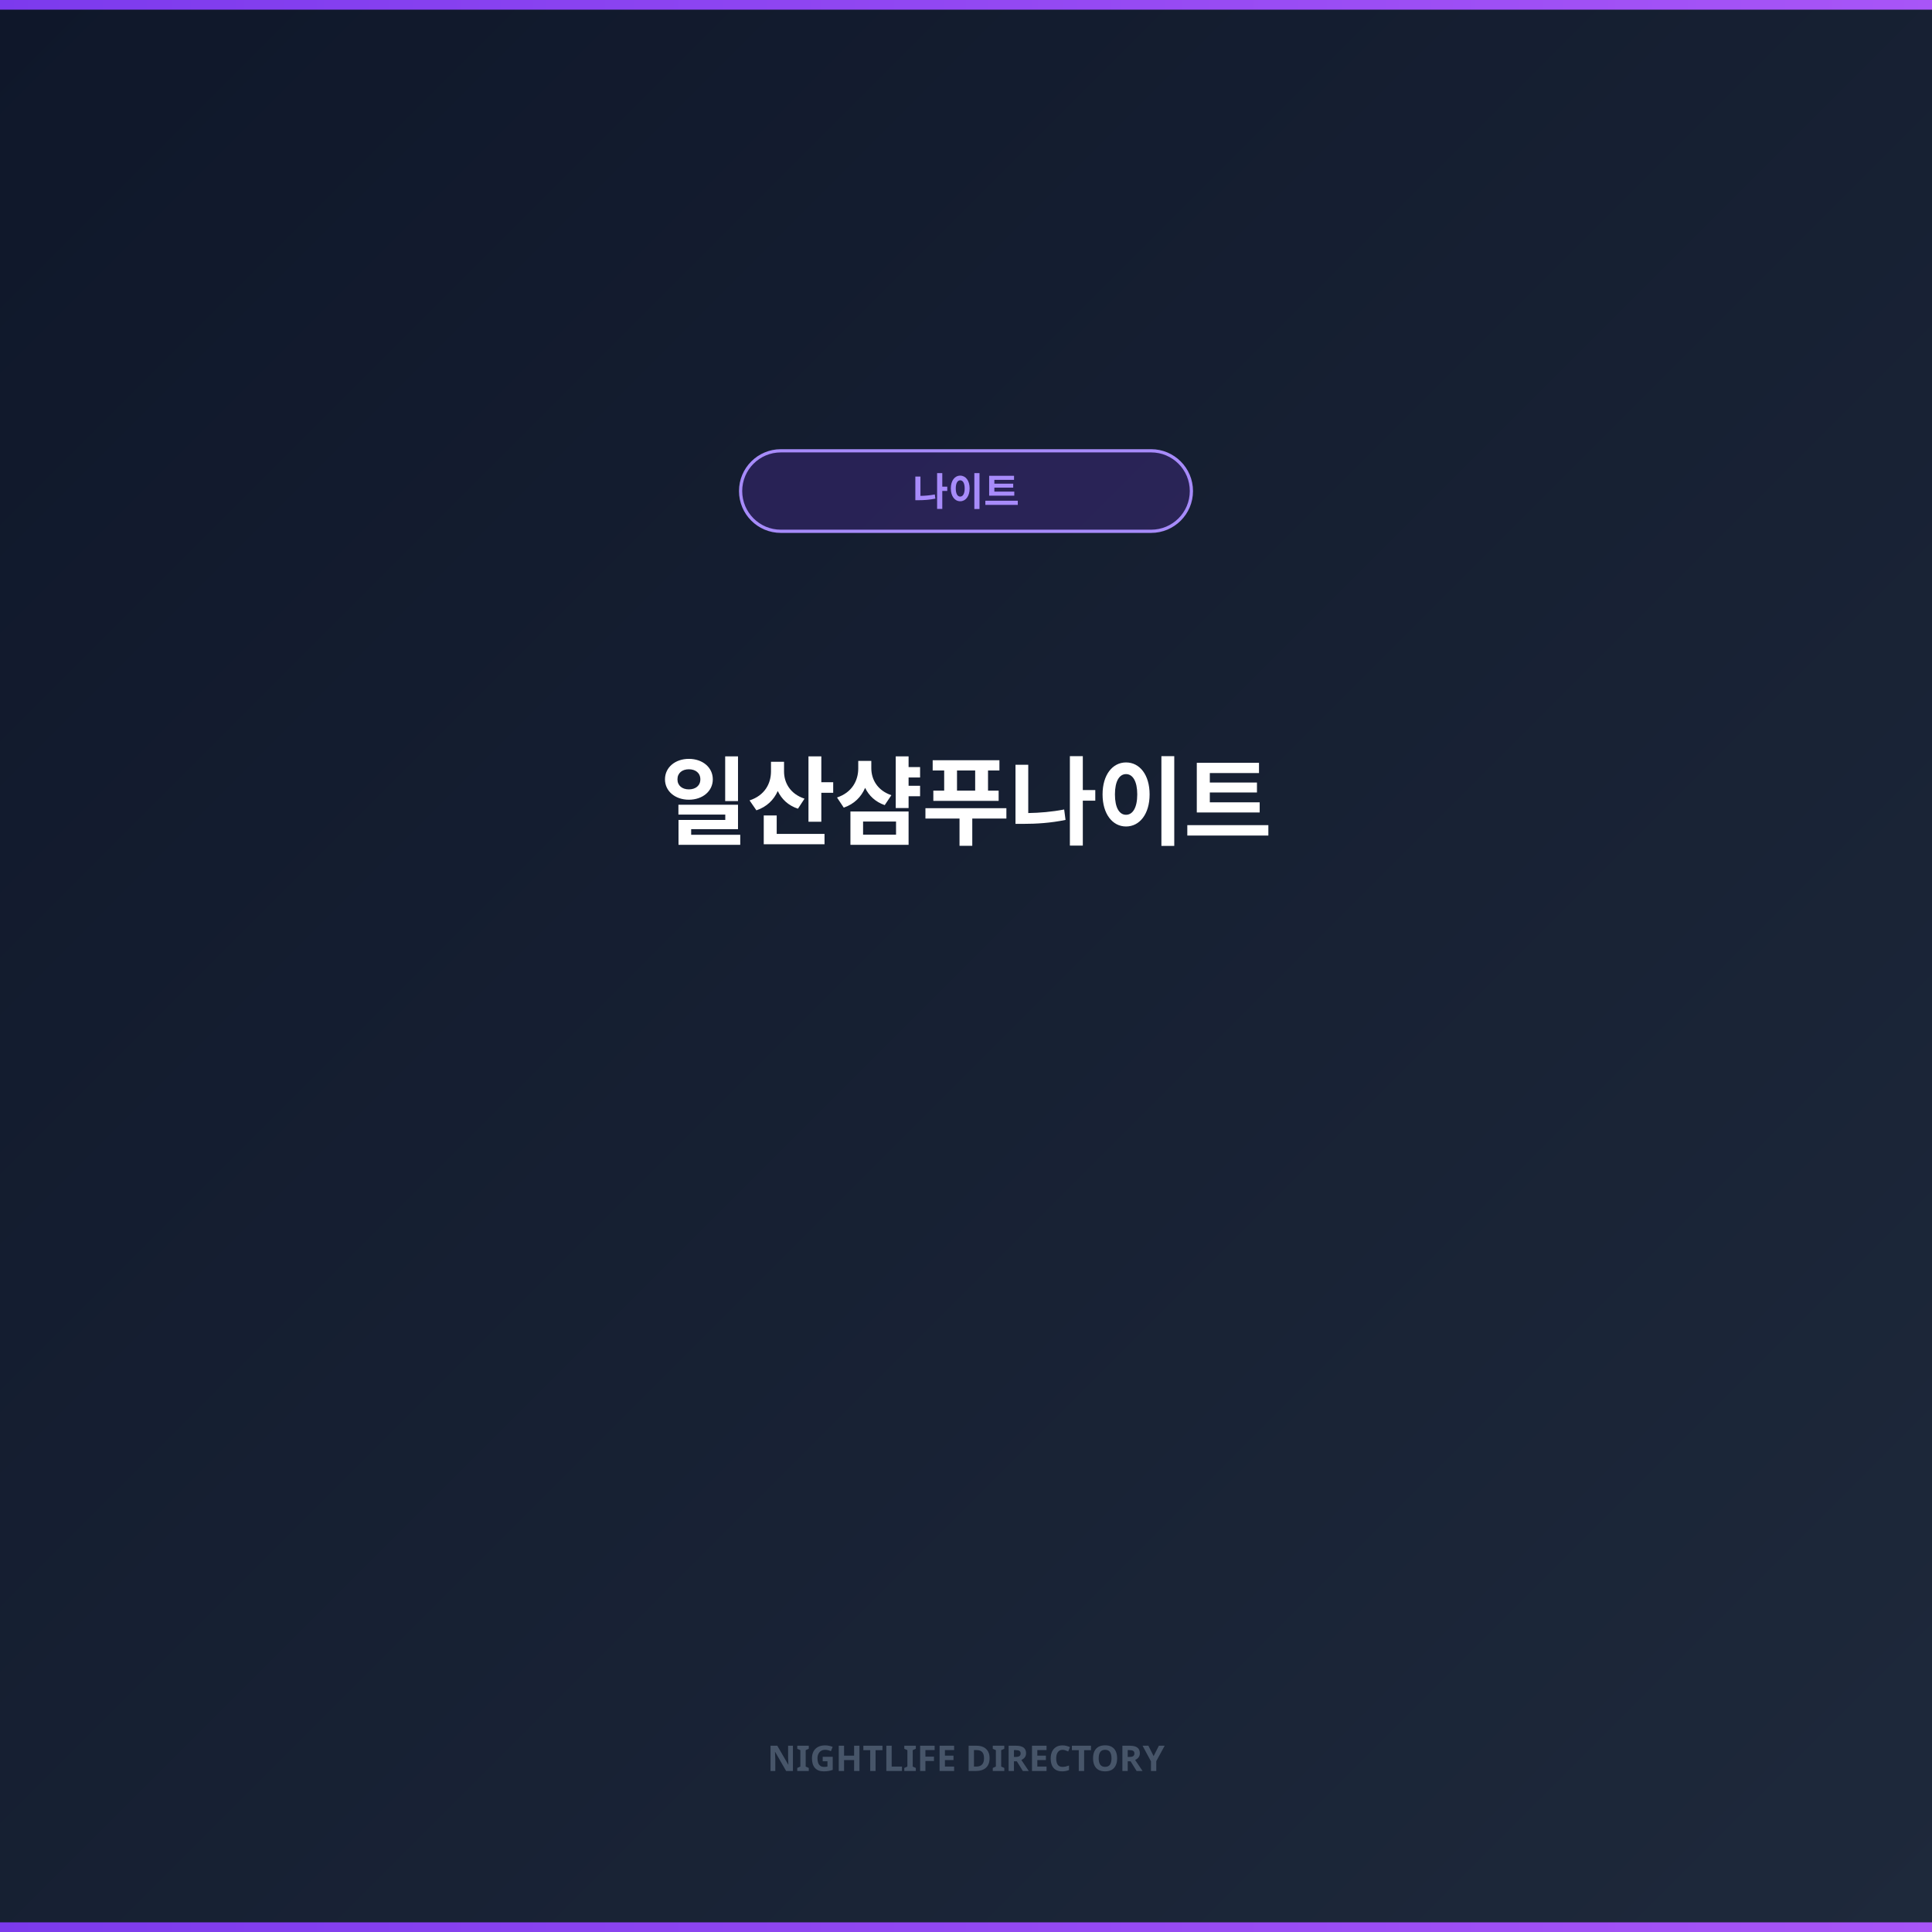
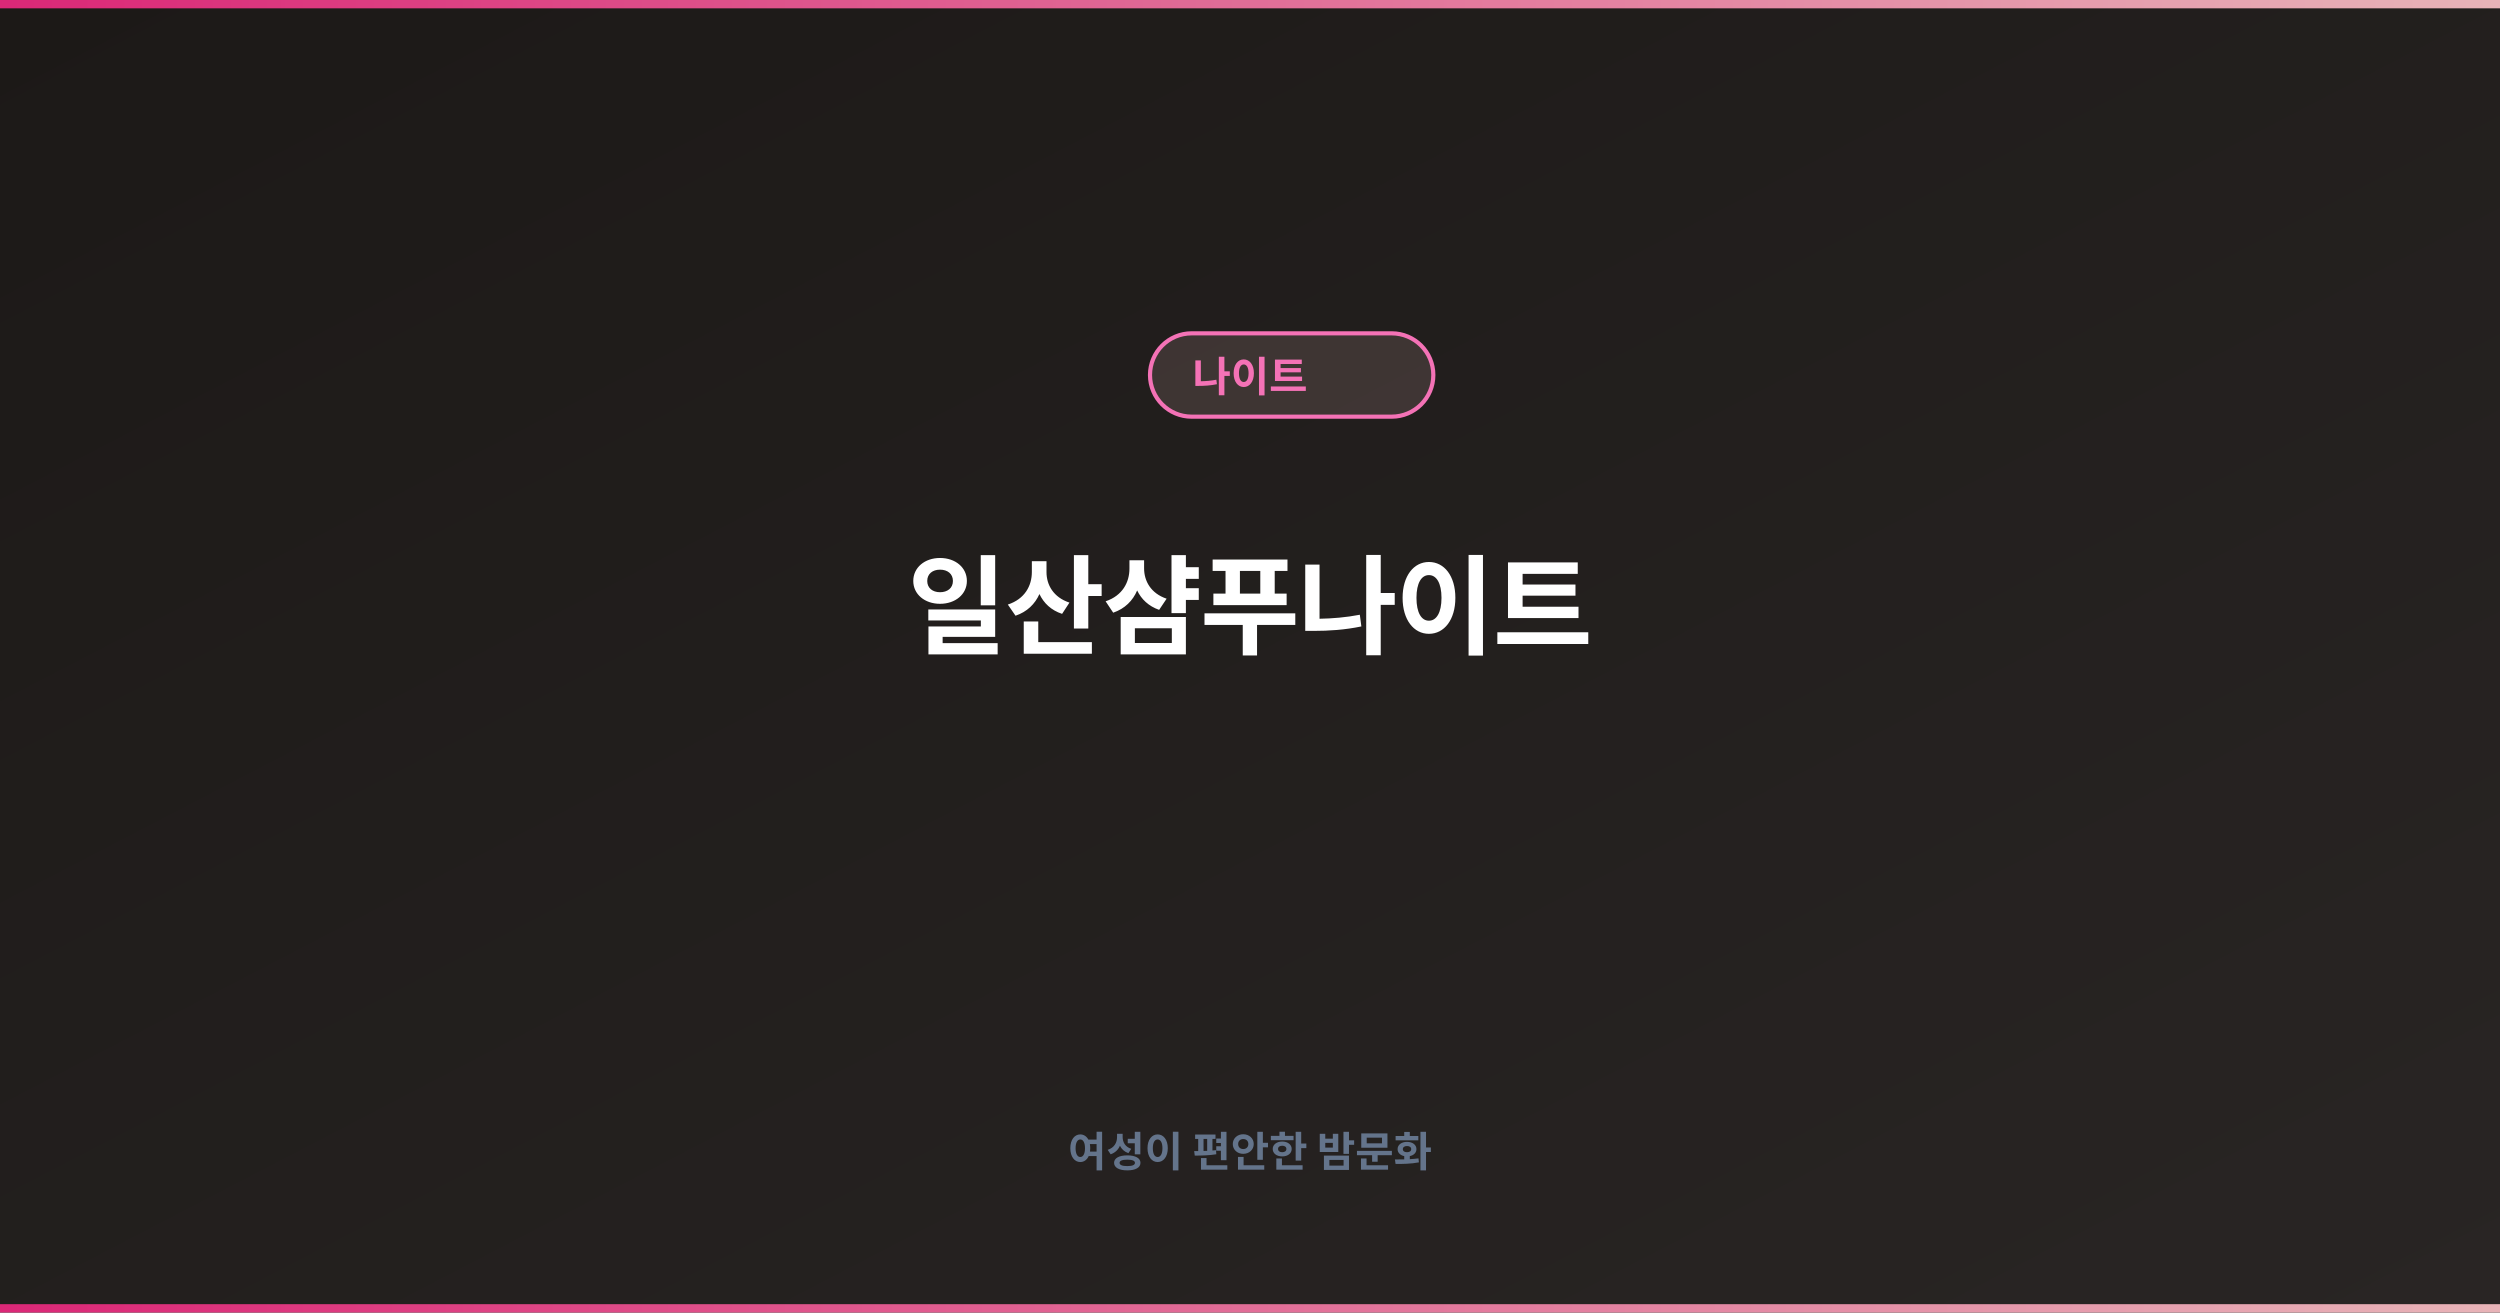
- <svg xmlns="http://www.w3.org/2000/svg" width="1200" height="1200" viewBox="0 0 1200 1200">
+ <svg xmlns="http://www.w3.org/2000/svg" width="1200" height="630" viewBox="0 0 1200 630">
  <defs>
    <linearGradient id="bg" x1="0%" y1="0%" x2="100%" y2="100%">
-       <stop offset="0%" style="stop-color:#0f172a" />
-       <stop offset="100%" style="stop-color:#1e293b" />
+       <stop offset="0%" style="stop-color:#1C1917" />
+       <stop offset="100%" style="stop-color:#292524" />
    </linearGradient>
    <linearGradient id="accent" x1="0%" y1="0%" x2="100%" y2="0%">
-       <stop offset="0%" style="stop-color:#7c3aed" />
-       <stop offset="100%" style="stop-color:#a855f7" />
+       <stop offset="0%" style="stop-color:#DB2777" />
+       <stop offset="100%" style="stop-color:#E8B4B8" />
    </linearGradient>
  </defs>
-   <rect width="1200" height="1200" fill="url(#bg)" />
-   <rect x="0" y="0" width="1200" height="6" fill="url(#accent)" />
-   <rect x="460" y="280" width="280" height="50" rx="25" fill="rgba(124,58,237,0.2)" stroke="#a78bfa" stroke-width="2" />
-   <text x="600" y="314" text-anchor="middle" font-family="'Pretendard',sans-serif" font-size="24" fill="#a78bfa" font-weight="800">나이트</text>
-   <text x="600" y="520" text-anchor="middle" font-family="'Pretendard',sans-serif" font-size="60" font-weight="900" fill="white" letter-spacing="-1">일산샴푸나이트</text>
-   <text x="600" y="1100" text-anchor="middle" font-family="'Pretendard',sans-serif" font-size="22" fill="#475569" font-weight="600">NIGHTLIFE DIRECTORY</text>
-   <rect x="0" y="1194" width="1200" height="6" fill="url(#accent)" />
+   <rect width="1200" height="630" fill="url(#bg)" />
+   <rect x="0" y="0" width="1200" height="4" fill="url(#accent)" />
+   <rect x="0" y="626" width="1200" height="4" fill="url(#accent)" />
+   <rect x="552" y="160" width="136" height="40" rx="20" fill="rgba(232,180,184,0.15)" stroke="#F472B6" stroke-width="2" />
+   <text x="600" y="188" text-anchor="middle" font-family="'Pretendard',sans-serif" font-size="20" fill="#F472B6" font-weight="800">나이트</text>
+   <text x="600" y="310" text-anchor="middle" font-family="'Pretendard',sans-serif" font-size="52" font-weight="900" fill="white" letter-spacing="-1">일산샴푸나이트</text>
+   <text x="600" y="560" text-anchor="middle" font-family="'Pretendard',sans-serif" font-size="20" fill="#64748b" font-weight="600">여성이 편안한 밤문화</text>
</svg>
